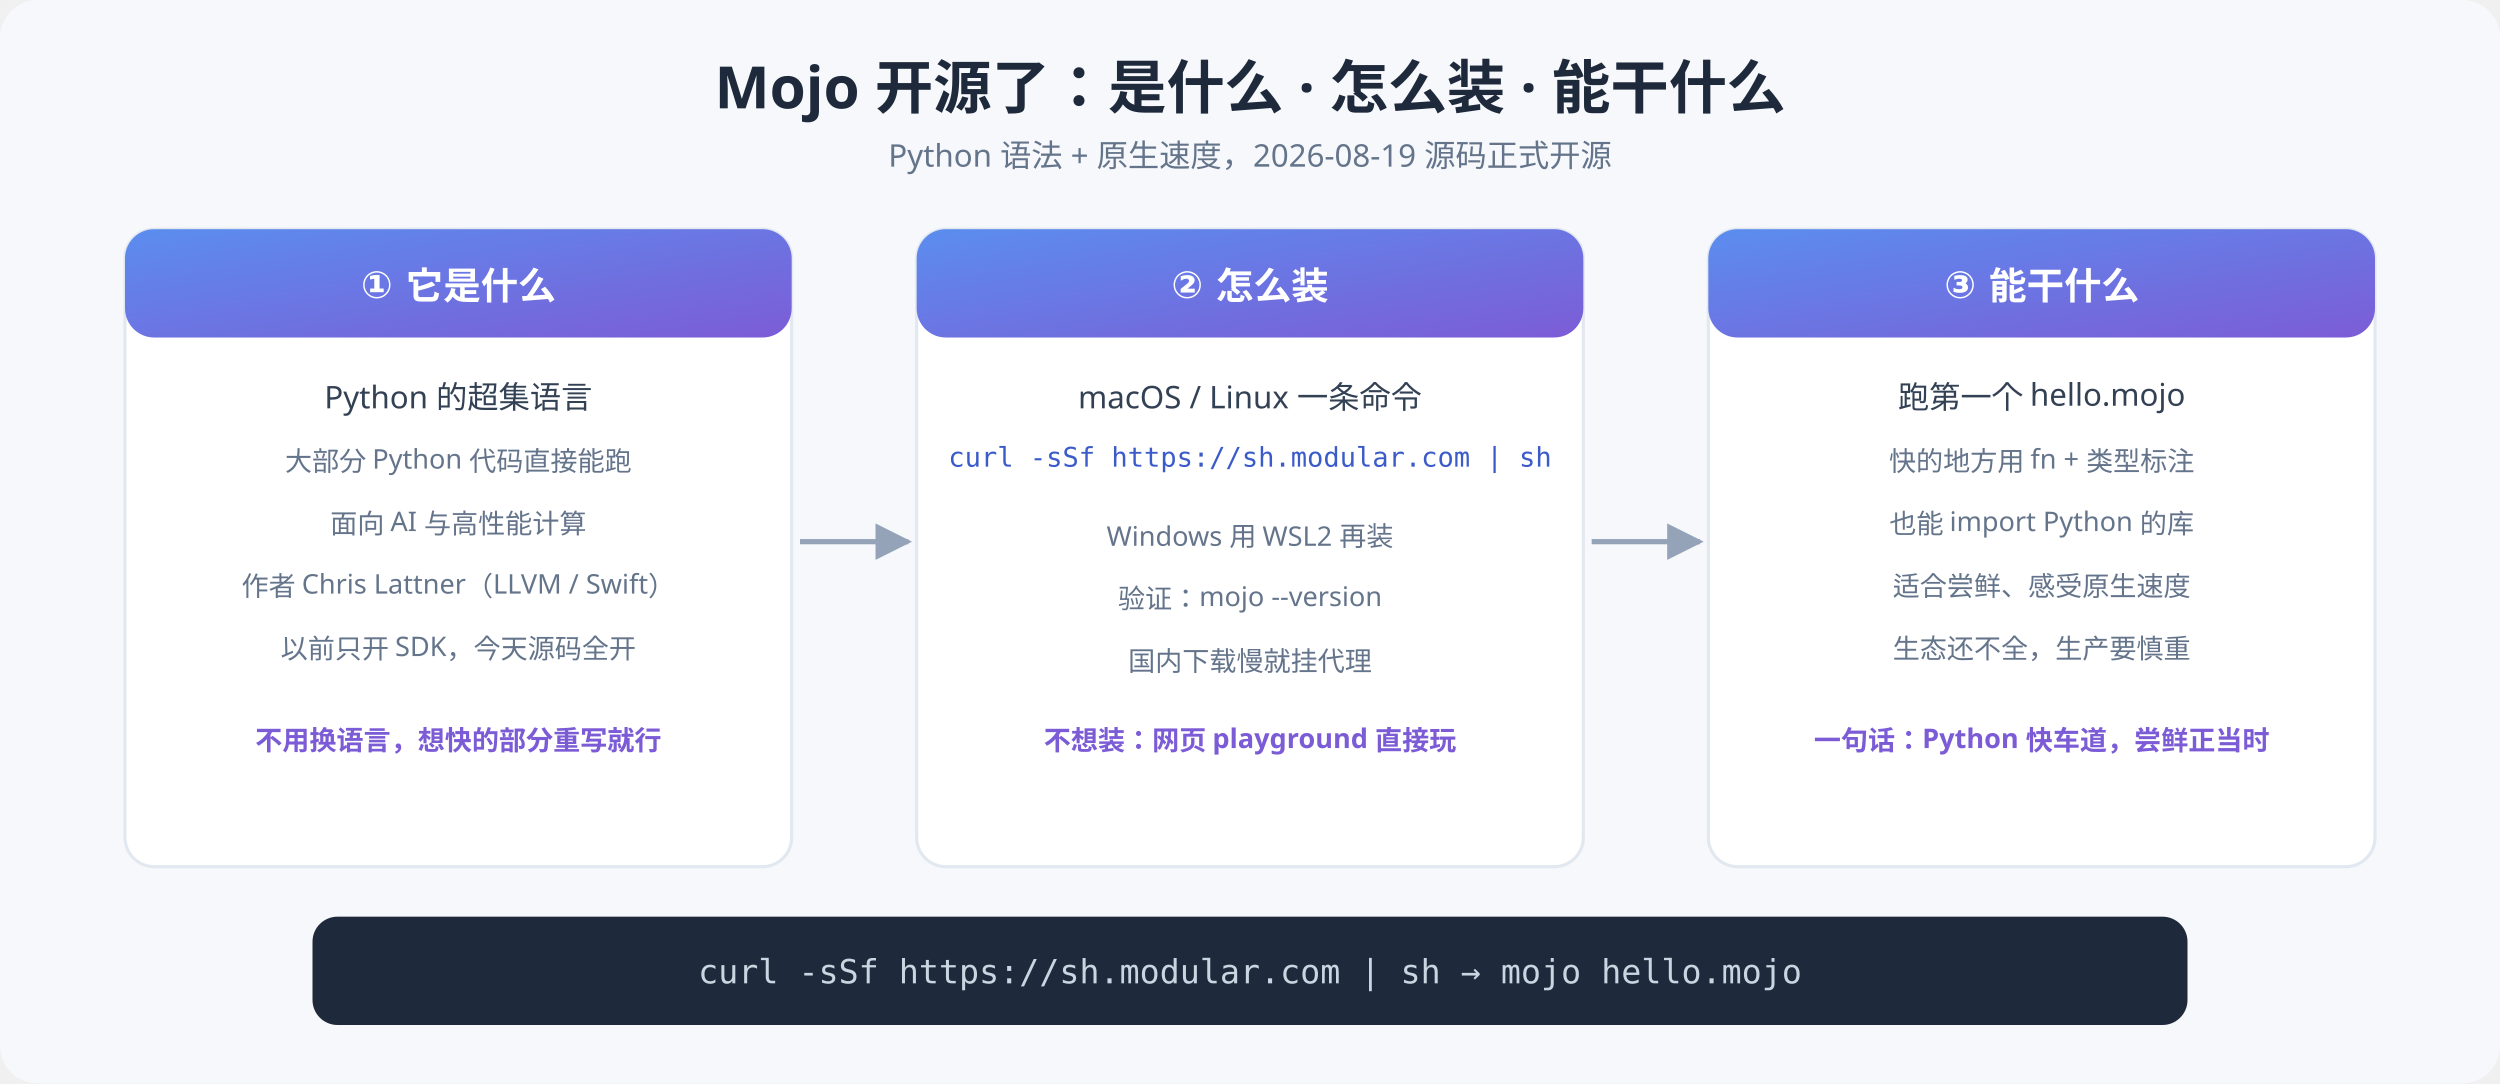
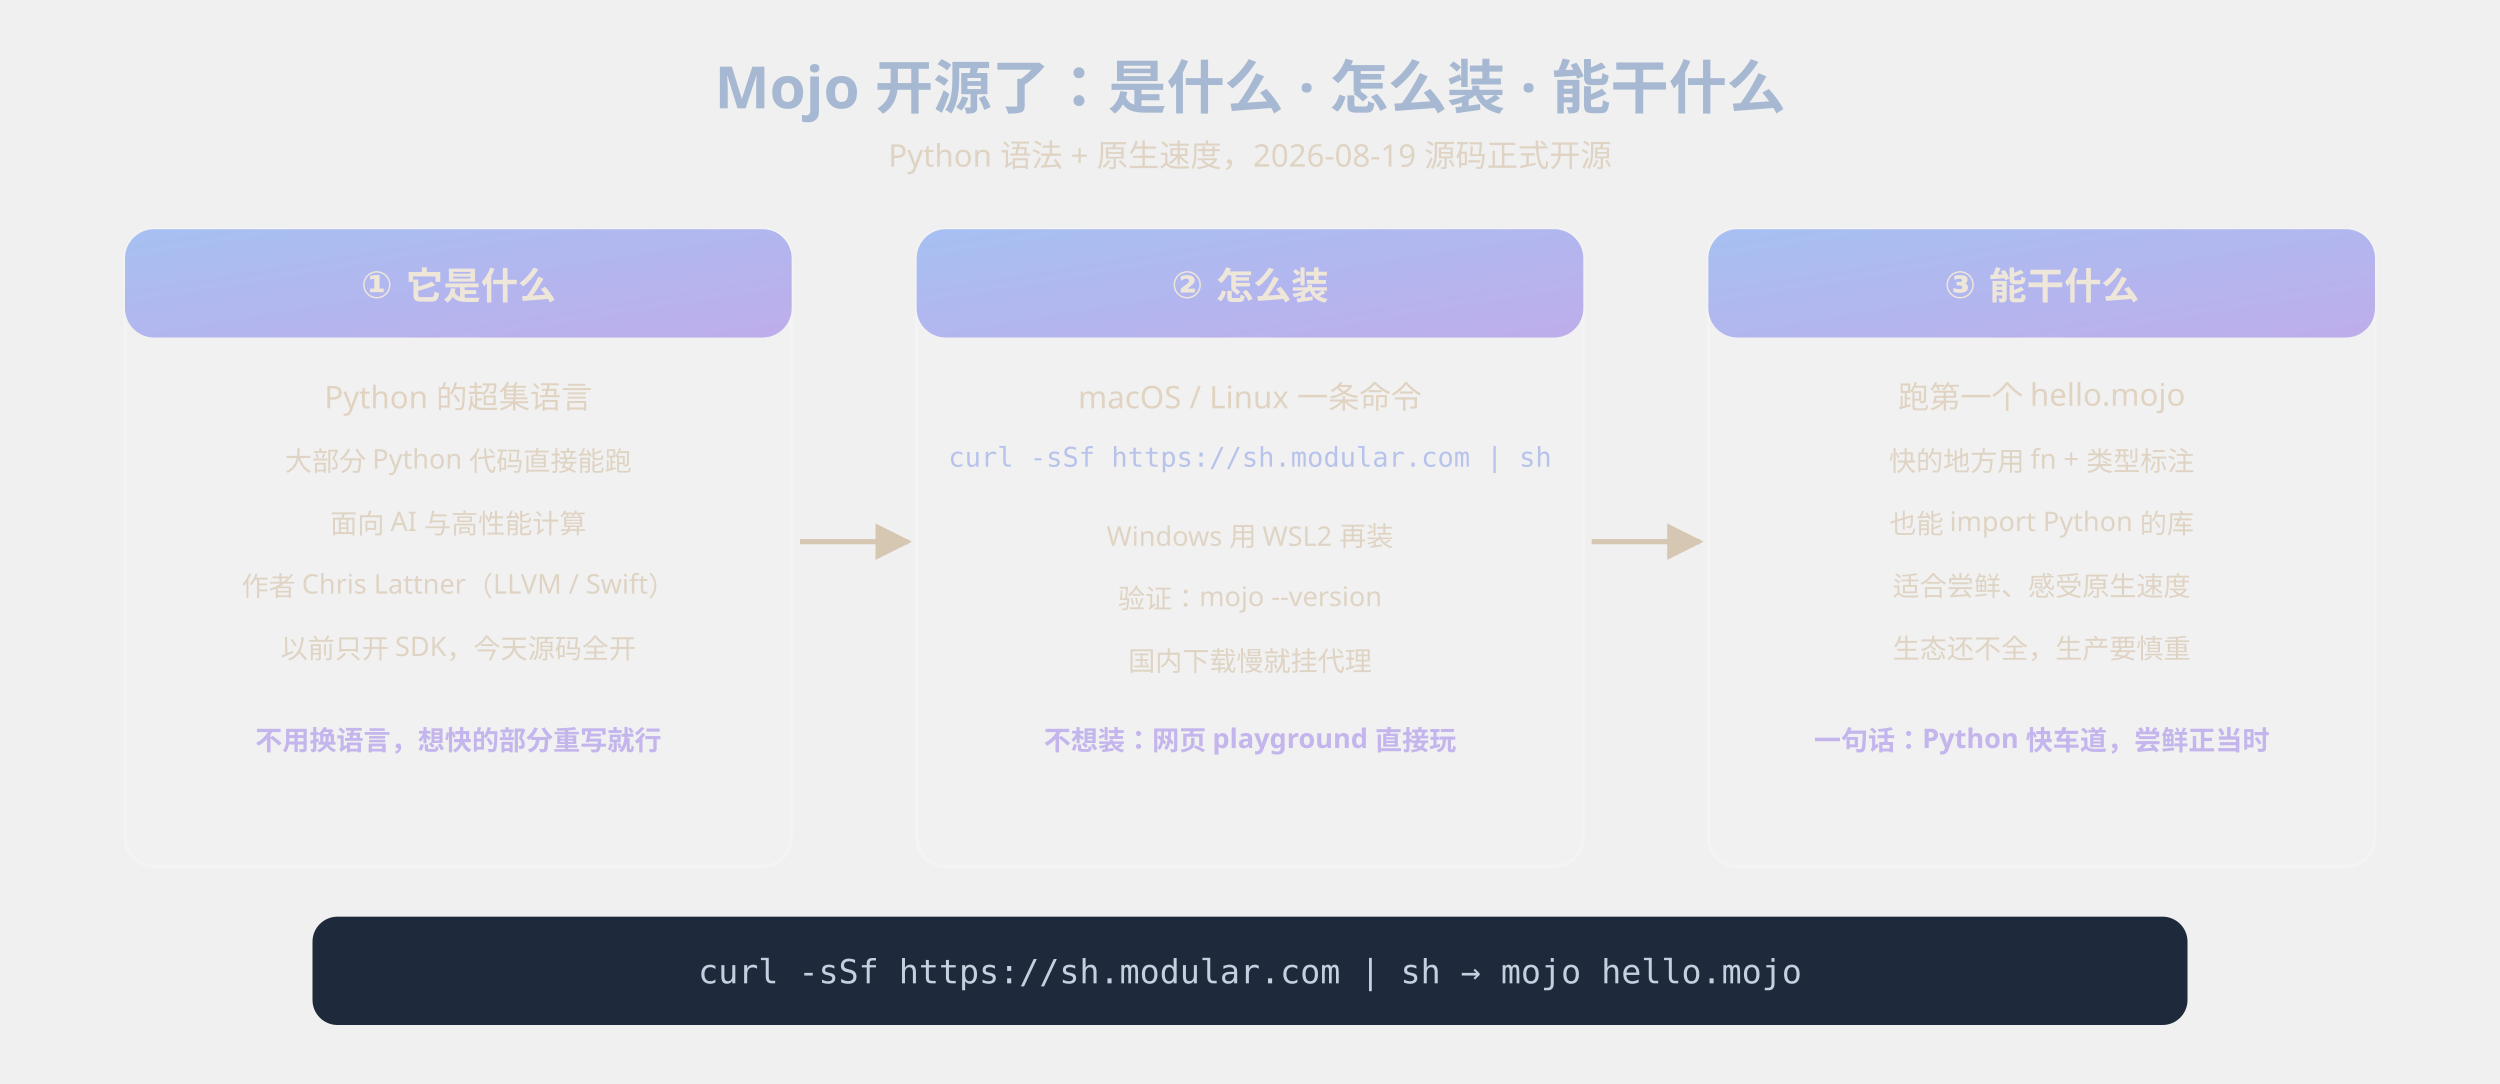
<svg xmlns="http://www.w3.org/2000/svg" width="1200" height="520" viewBox="0 0 1200 520" font-family="'PingFang SC','Hiragino Sans GB','Microsoft YaHei',sans-serif">
  <defs>
    <linearGradient id="mhead" x1="0" y1="0" x2="1" y2="1">
-       <stop offset="0" stop-color="#5B8DEF" />
-       <stop offset="1" stop-color="#7C5CD6" />
+       <stop offset="0" stop-color="#A6C0F2" />
+       <stop offset="1" stop-color="#BEADEB" />
    </linearGradient>
    <marker id="marrow" viewBox="0 0 10 10" refX="9" refY="5" markerWidth="7" markerHeight="7" orient="auto">
-       <path d="M 0 0 L 10 5 L 0 10 z" fill="#94A3B8" />
+       <path d="M 0 0 L 10 5 L 0 10 z" fill="#D6C7B2" />
    </marker>
  </defs>
-   <rect width="1200" height="520" rx="18" fill="#F6F8FB" />
-   <text x="600" y="52" text-anchor="middle" font-size="28" font-weight="700" fill="#1E2A3B">Mojo 开源了：是什么 · 怎么装 · 能干什么</text>
-   <text x="600" y="80" text-anchor="middle" font-size="15" fill="#64748B">Python 语法 + 原生速度，2026-08-19 源码正式开源</text>
-   <rect x="60" y="110" width="320" height="306" rx="14" fill="#FFF" stroke="#E2E8F0" stroke-width="1.5" />
+   <text x="600" y="52" text-anchor="middle" font-size="28" font-weight="700" fill="#A7B9D2">Mojo 开源了：是什么 · 怎么装 · 能干什么</text>
+   <text x="600" y="80" text-anchor="middle" font-size="15" fill="#DFD3C3">Python 语法 + 原生速度，2026-08-19 源码正式开源</text>
+   <rect x="60" y="110" width="320" height="306" rx="14" fill="rgba(255,255,255,0.07)" stroke="rgba(255,255,255,0.22)" stroke-width="1.5" />
  <rect x="60" y="110" width="320" height="52" rx="14" fill="url(#mhead)" />
-   <text x="220" y="143" text-anchor="middle" font-size="18" font-weight="700" fill="#FFF">① 它是什么</text>
-   <text x="220" y="196" text-anchor="middle" font-size="15" fill="#334155">Python 的超集语言</text>
-   <text x="220" y="226" text-anchor="middle" font-size="13" fill="#64748B">大部分 Python 代码直接能跑</text>
-   <text x="220" y="256" text-anchor="middle" font-size="13" fill="#64748B">面向 AI 与高性能计算</text>
-   <text x="220" y="286" text-anchor="middle" font-size="13" fill="#64748B">作者 Chris Lattner（LLVM / Swift）</text>
-   <text x="220" y="316" text-anchor="middle" font-size="13" fill="#64748B">以前只开 SDK，今天源码全开</text>
-   <text x="220" y="360" text-anchor="middle" font-size="13" font-weight="600" fill="#7C5CD6">不用换语言，想快的部分重写就行</text>
-   <line x1="384" y1="260" x2="436" y2="260" stroke="#94A3B8" stroke-width="2.5" marker-end="url(#marrow)" />
-   <rect x="440" y="110" width="320" height="306" rx="14" fill="#FFF" stroke="#E2E8F0" stroke-width="1.5" />
+   <text x="220" y="143" text-anchor="middle" font-size="18" font-weight="700" fill="#EFE6DA">① 它是什么</text>
+   <text x="220" y="196" text-anchor="middle" font-size="15" fill="#E1D3C1">Python 的超集语言</text>
+   <text x="220" y="226" text-anchor="middle" font-size="13" fill="#DFD3C3">大部分 Python 代码直接能跑</text>
+   <text x="220" y="256" text-anchor="middle" font-size="13" fill="#DFD3C3">面向 AI 与高性能计算</text>
+   <text x="220" y="286" text-anchor="middle" font-size="13" fill="#DFD3C3">作者 Chris Lattner（LLVM / Swift）</text>
+   <text x="220" y="316" text-anchor="middle" font-size="13" fill="#DFD3C3">以前只开 SDK，今天源码全开</text>
+   <text x="220" y="360" text-anchor="middle" font-size="13" font-weight="600" fill="#C4B5ED">不用换语言，想快的部分重写就行</text>
+   <line x1="384" y1="260" x2="436" y2="260" stroke="#D6C7B2" stroke-width="2.5" marker-end="url(#marrow)" />
+   <rect x="440" y="110" width="320" height="306" rx="14" fill="rgba(255,255,255,0.07)" stroke="rgba(255,255,255,0.22)" stroke-width="1.5" />
  <rect x="440" y="110" width="320" height="52" rx="14" fill="url(#mhead)" />
-   <text x="600" y="143" text-anchor="middle" font-size="18" font-weight="700" fill="#FFF">② 怎么装</text>
-   <text x="600" y="196" text-anchor="middle" font-size="15" fill="#334155">macOS / Linux 一条命令</text>
-   <text x="600" y="224" text-anchor="middle" font-size="13" font-family="Menlo,Consolas,monospace" fill="#3B5BC9">curl -sSf https://sh.modular.com | sh</text>
-   <text x="600" y="262" text-anchor="middle" font-size="13" fill="#64748B">Windows 用 WSL2 再装</text>
-   <text x="600" y="292" text-anchor="middle" font-size="13" fill="#64748B">验证：mojo --version</text>
-   <text x="600" y="322" text-anchor="middle" font-size="13" fill="#64748B">国内下载慢就挂代理</text>
-   <text x="600" y="360" text-anchor="middle" font-size="13" font-weight="600" fill="#7C5CD6">不想装：网页 playground 直接玩</text>
-   <line x1="764" y1="260" x2="816" y2="260" stroke="#94A3B8" stroke-width="2.5" marker-end="url(#marrow)" />
-   <rect x="820" y="110" width="320" height="306" rx="14" fill="#FFF" stroke="#E2E8F0" stroke-width="1.5" />
+   <text x="600" y="143" text-anchor="middle" font-size="18" font-weight="700" fill="#EFE6DA">② 怎么装</text>
+   <text x="600" y="196" text-anchor="middle" font-size="15" fill="#E1D3C1">macOS / Linux 一条命令</text>
+   <text x="600" y="224" text-anchor="middle" font-size="13" font-family="Menlo,Consolas,monospace" fill="#B7C3EB">curl -sSf https://sh.modular.com | sh</text>
+   <text x="600" y="262" text-anchor="middle" font-size="13" fill="#DFD3C3">Windows 用 WSL2 再装</text>
+   <text x="600" y="292" text-anchor="middle" font-size="13" fill="#DFD3C3">验证：mojo --version</text>
+   <text x="600" y="322" text-anchor="middle" font-size="13" fill="#DFD3C3">国内下载慢就挂代理</text>
+   <text x="600" y="360" text-anchor="middle" font-size="13" font-weight="600" fill="#C4B5ED">不想装：网页 playground 直接玩</text>
+   <line x1="764" y1="260" x2="816" y2="260" stroke="#D6C7B2" stroke-width="2.5" marker-end="url(#marrow)" />
+   <rect x="820" y="110" width="320" height="306" rx="14" fill="rgba(255,255,255,0.07)" stroke="rgba(255,255,255,0.22)" stroke-width="1.5" />
  <rect x="820" y="110" width="320" height="52" rx="14" fill="url(#mhead)" />
-   <text x="980" y="143" text-anchor="middle" font-size="18" font-weight="700" fill="#FFF">③ 能干什么</text>
-   <text x="980" y="196" text-anchor="middle" font-size="15" fill="#334155">跑第一个 hello.mojo</text>
-   <text x="980" y="226" text-anchor="middle" font-size="13" fill="#64748B">快的地方用 fn + 类型标注</text>
-   <text x="980" y="256" text-anchor="middle" font-size="13" fill="#64748B">也能 import Python 的库</text>
-   <text x="980" y="286" text-anchor="middle" font-size="13" fill="#64748B">适合尝鲜、感受原生速度</text>
-   <text x="980" y="316" text-anchor="middle" font-size="13" fill="#64748B">生态还不全，生产要慎重</text>
-   <text x="980" y="360" text-anchor="middle" font-size="13" font-weight="600" fill="#7C5CD6">一句话：Python 快车道，尝鲜正当时</text>
+   <text x="980" y="143" text-anchor="middle" font-size="18" font-weight="700" fill="#EFE6DA">③ 能干什么</text>
+   <text x="980" y="196" text-anchor="middle" font-size="15" fill="#E1D3C1">跑第一个 hello.mojo</text>
+   <text x="980" y="226" text-anchor="middle" font-size="13" fill="#DFD3C3">快的地方用 fn + 类型标注</text>
+   <text x="980" y="256" text-anchor="middle" font-size="13" fill="#DFD3C3">也能 import Python 的库</text>
+   <text x="980" y="286" text-anchor="middle" font-size="13" fill="#DFD3C3">适合尝鲜、感受原生速度</text>
+   <text x="980" y="316" text-anchor="middle" font-size="13" fill="#DFD3C3">生态还不全，生产要慎重</text>
+   <text x="980" y="360" text-anchor="middle" font-size="13" font-weight="600" fill="#C4B5ED">一句话：Python 快车道，尝鲜正当时</text>
  <rect x="150" y="440" width="900" height="52" rx="12" fill="#1E2A3B" />
-   <text x="600" y="472" text-anchor="middle" font-size="16" font-family="Menlo,Consolas,monospace" fill="#CBD5E1">curl -sSf https://sh.modular.com | sh   →   mojo hello.mojo</text>
+   <text x="600" y="472" text-anchor="middle" font-size="16" font-family="Menlo,Consolas,monospace" fill="#C4D0DE">curl -sSf https://sh.modular.com | sh   →   mojo hello.mojo</text>
</svg>
